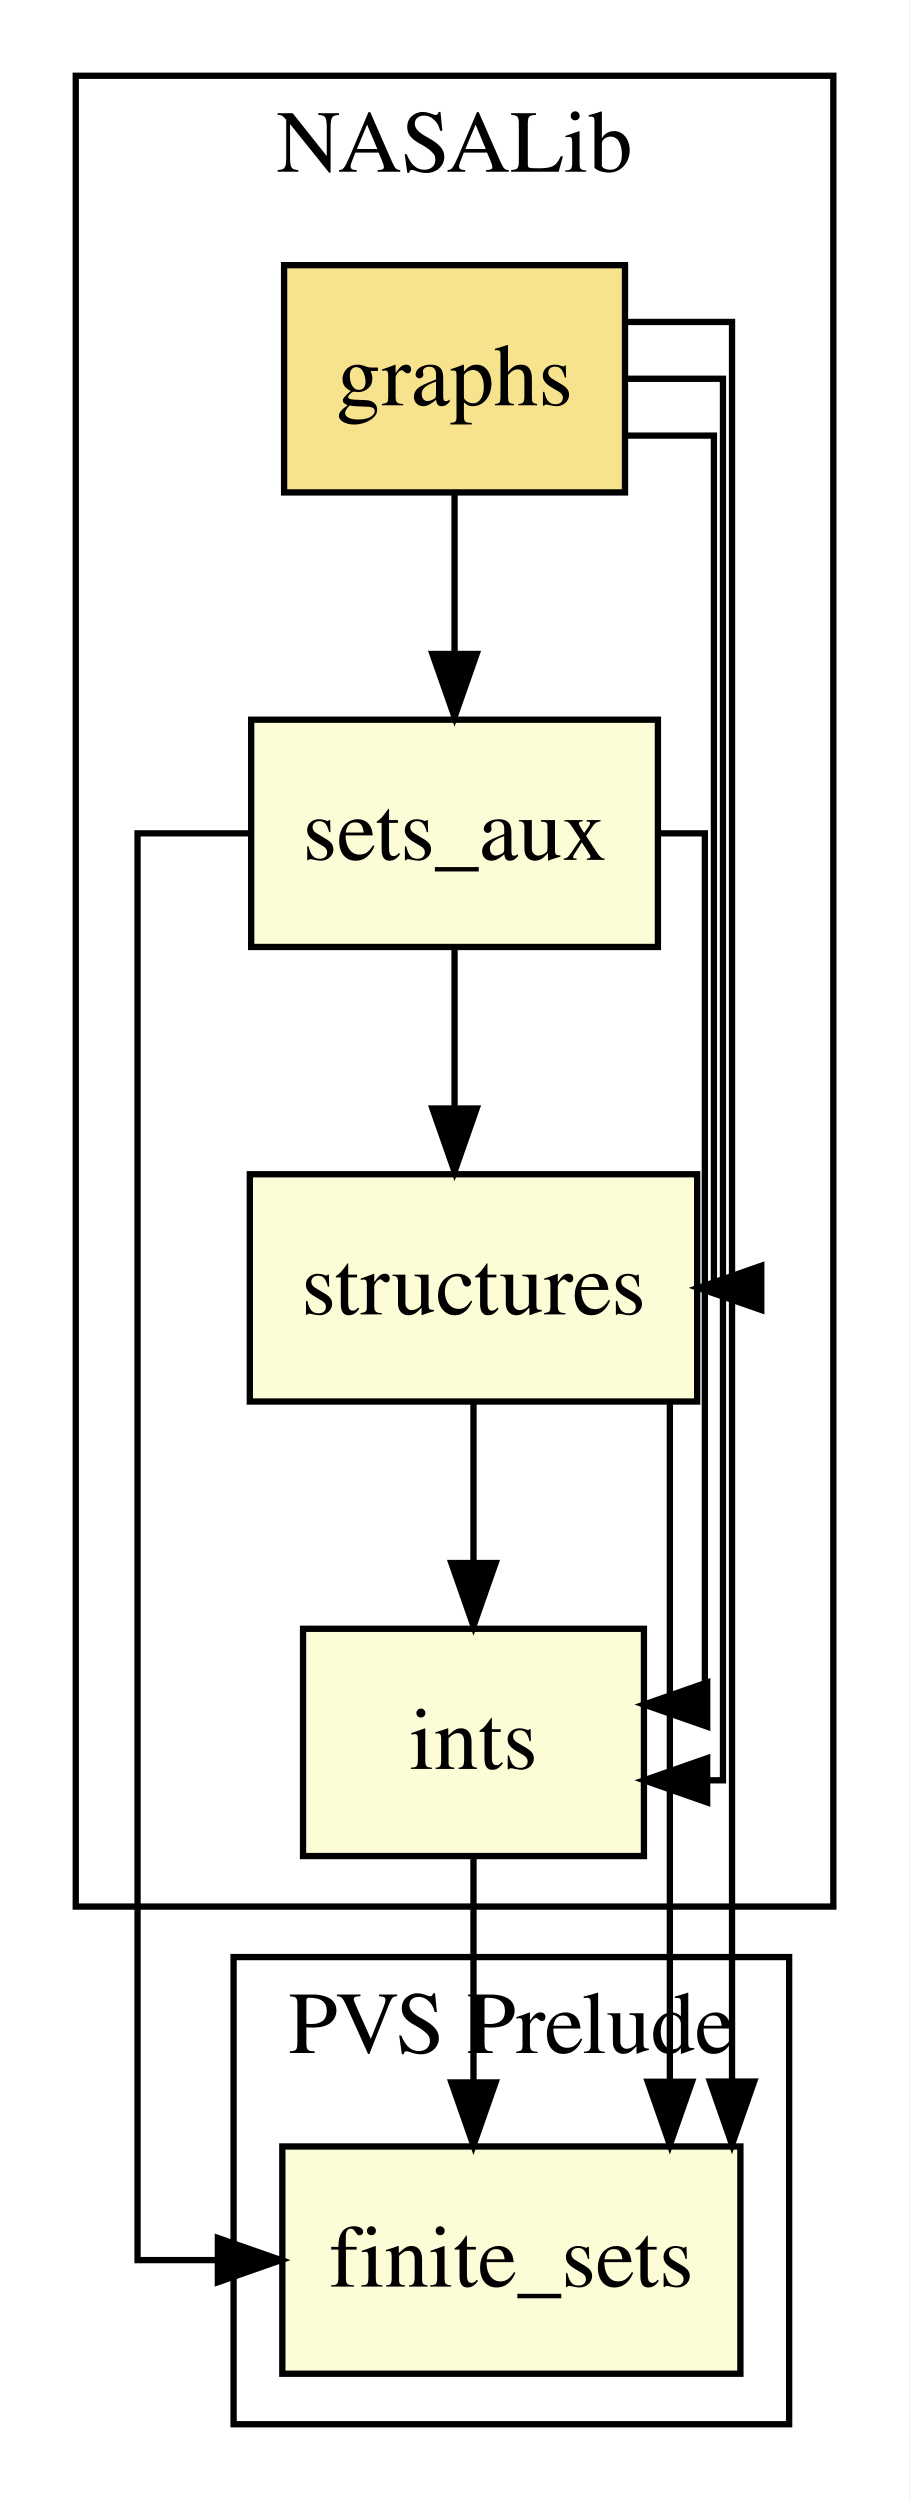
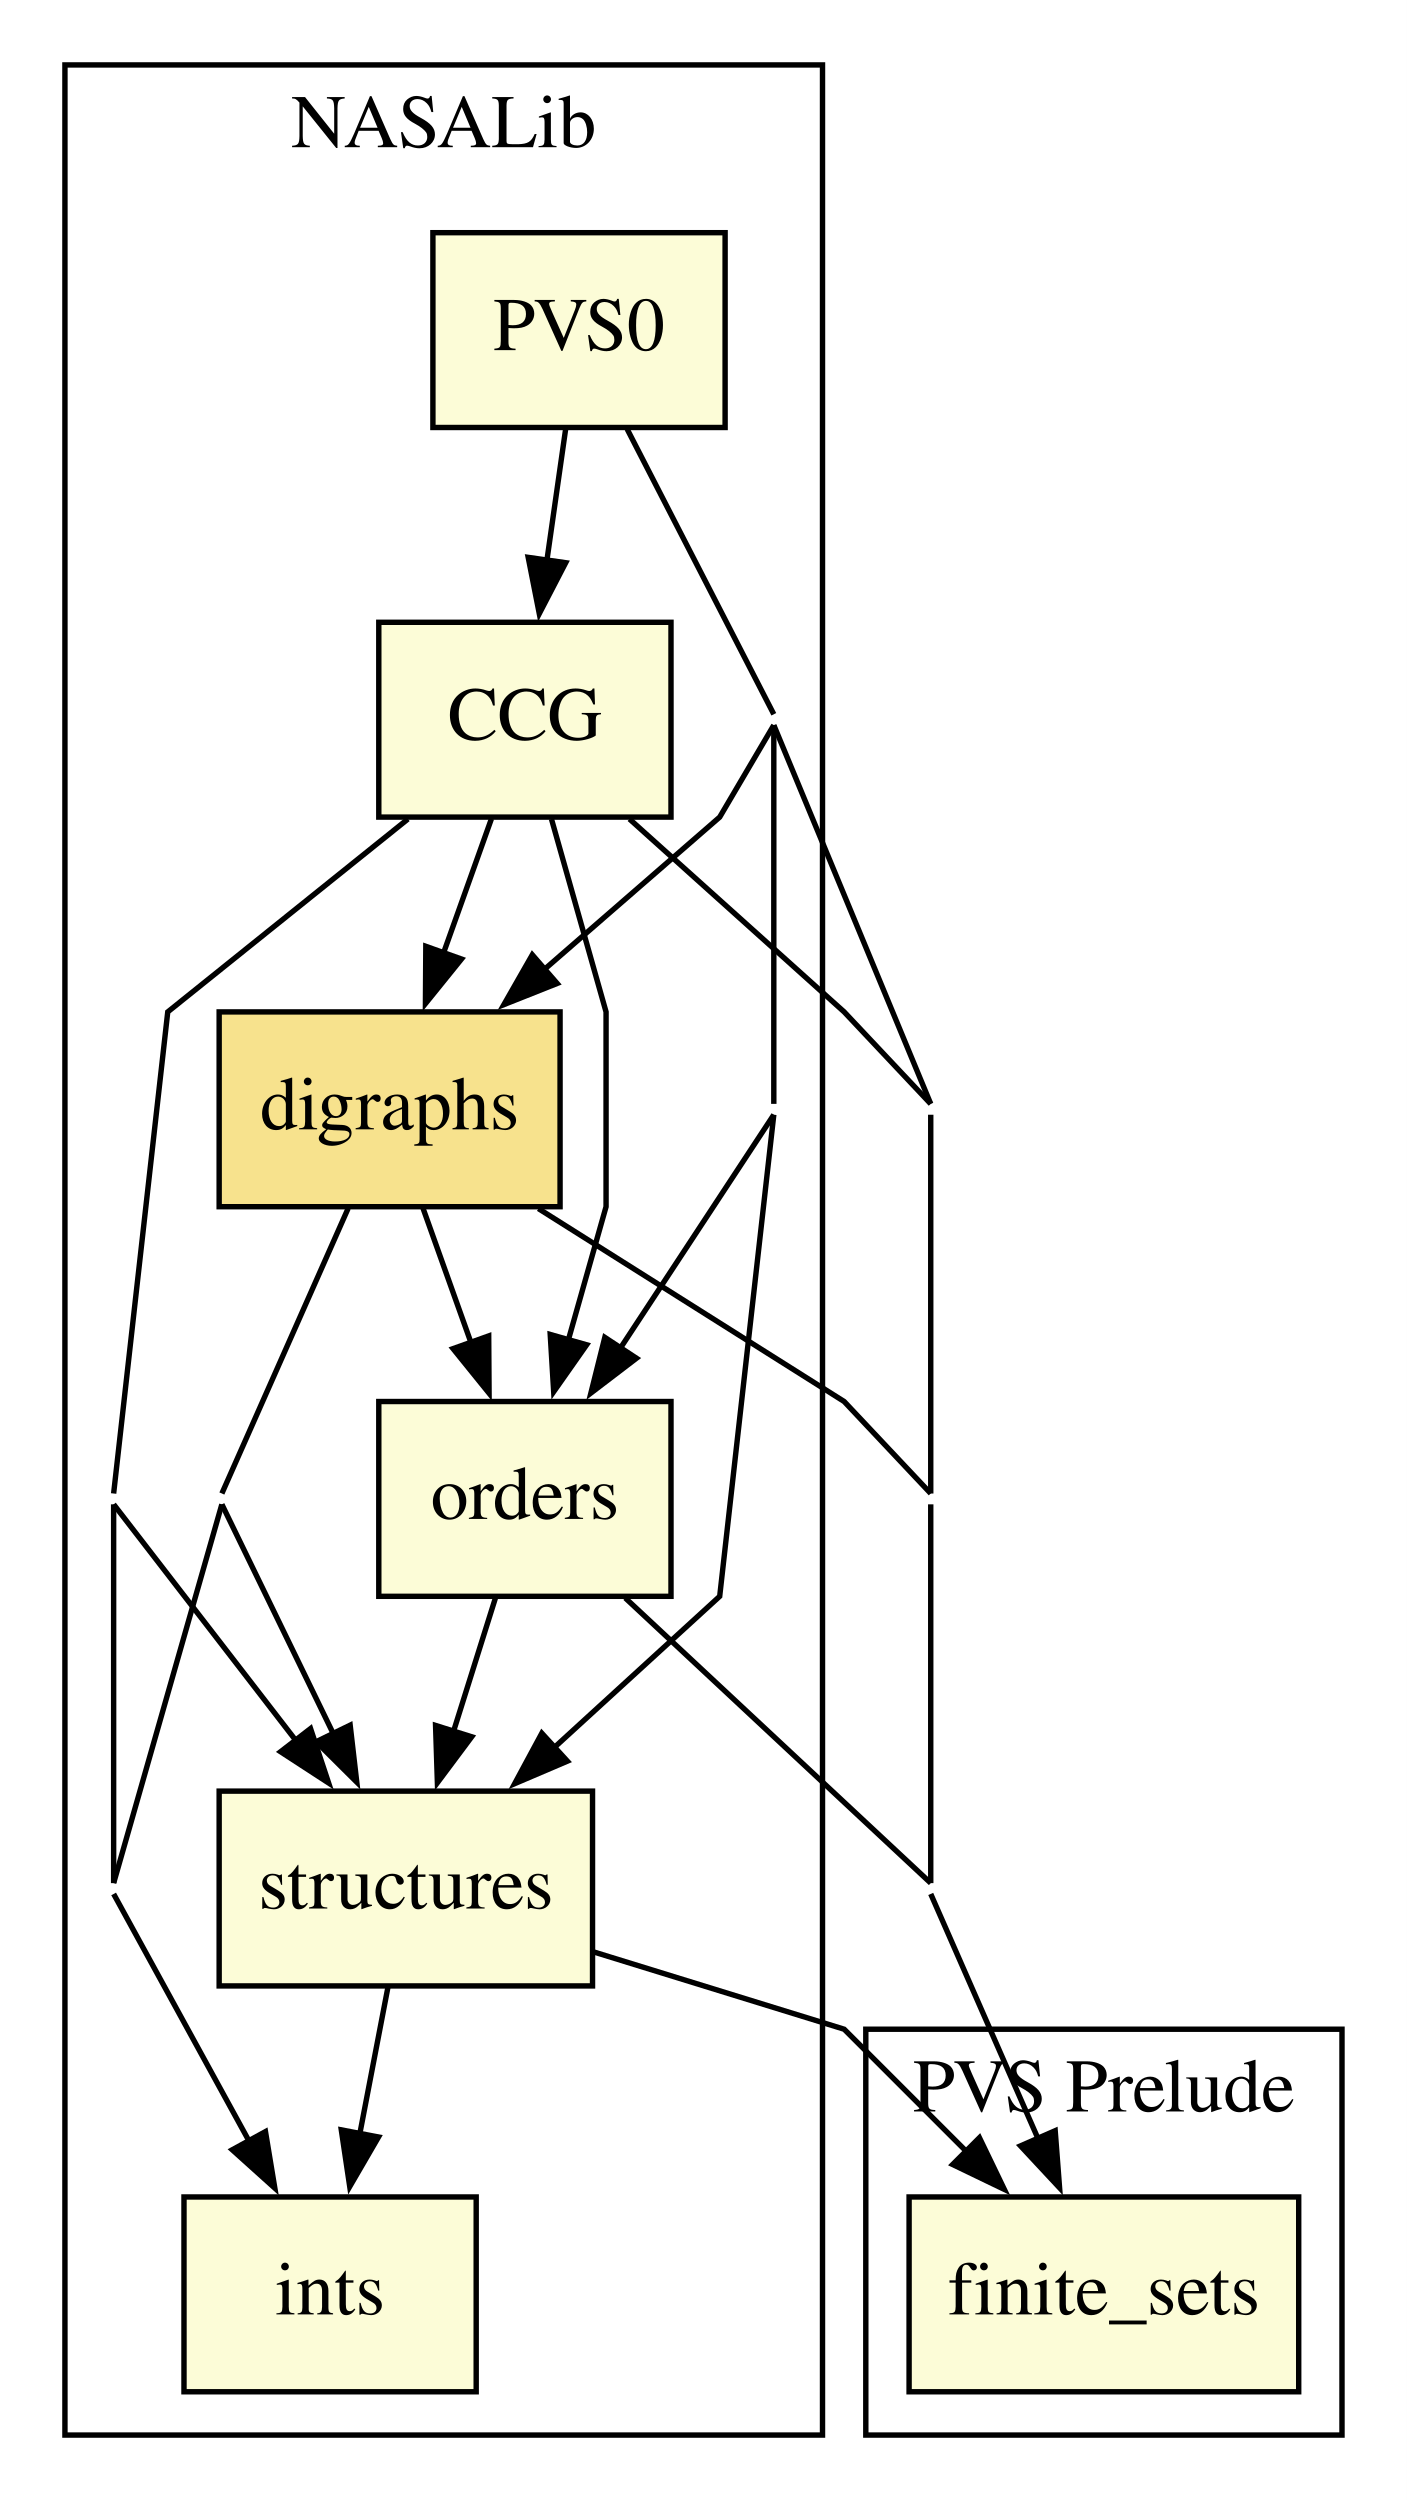
- <svg xmlns="http://www.w3.org/2000/svg" width="144pt" height="396pt" viewBox="0.00 0.00 144.00 396.00">
-   <g id="graph0" class="graph" transform="scale(1 1) rotate(0) translate(4 392)">
-     <polygon fill="#ffffff" stroke="transparent" points="-4,4 -4,-392 140,-392 140,4 -4,4" />
+ <svg xmlns="http://www.w3.org/2000/svg" width="260pt" height="462pt" viewBox="0.00 0.00 260.00 462.00">
+   <g id="graph0" class="graph" transform="scale(1 1) rotate(0) translate(4 458)">
+     <polygon fill="white" stroke="none" points="-4,4 -4,-458 256,-458 256,4 -4,4" />
    <g id="clust1" class="cluster">
-       <polygon fill="none" stroke="#000000" points="8,-90 8,-380 128,-380 128,-90 8,-90" />
-       <text text-anchor="middle" x="68" y="-364.8" font-family="Times,serif" font-size="14.00" fill="#000000">NASALib</text>
+       <polygon fill="none" stroke="black" points="8,-8 8,-446 148,-446 148,-8 8,-8" />
+       <text text-anchor="middle" x="78" y="-430.8" font-family="Times,serif" font-size="14.00">NASALib</text>
    </g>
    <g id="clust2" class="cluster">
-       <polygon fill="none" stroke="#000000" points="33,-8 33,-82 121,-82 121,-8 33,-8" />
-       <text text-anchor="middle" x="77" y="-66.8" font-family="Times,serif" font-size="14.00" fill="#000000">PVS Prelude</text>
+       <polygon fill="none" stroke="black" points="156,-8 156,-83 244,-83 244,-8 156,-8" />
+       <text text-anchor="middle" x="200" y="-67.8" font-family="Times,serif" font-size="14.00">PVS Prelude</text>
    </g>
    <g id="node1" class="node">
-       <polygon fill="#fcfcd7" stroke="#000000" points="113.28,-52 40.72,-52 40.72,-16 113.28,-16 113.28,-52" />
-       <text text-anchor="middle" x="77" y="-29.8" font-family="Times,serif" font-size="14.00" fill="#000000">finite_sets</text>
+       <polygon fill="#fcfcd7" stroke="black" points="120,-343 66,-343 66,-307 120,-307 120,-343" />
+       <text text-anchor="middle" x="93" y="-321.3" font-family="Times,serif" font-size="14.00">CCG</text>
+     </g>
+     <g id="node3" class="node">
+       <polygon fill="#f7e28d" stroke="black" points="99.5,-271 36.5,-271 36.5,-235 99.5,-235 99.5,-271" />
+       <text text-anchor="middle" x="68" y="-249.3" font-family="Times,serif" font-size="14.00">digraphs</text>
+     </g>
+     <g id="edge1" class="edge">
+       <path fill="none" stroke="black" d="M86.82,-306.7C84.13,-299.15 80.9,-290.12 77.89,-281.68" />
+       <polygon fill="black" stroke="black" points="81.28,-280.77 74.62,-272.53 74.69,-283.12 81.28,-280.77" />
+     </g>
+     <g id="node4" class="node">
+       <polygon fill="#fcfcd7" stroke="black" points="84,-52 30,-52 30,-16 84,-16 84,-52" />
+       <text text-anchor="middle" x="57" y="-30.3" font-family="Times,serif" font-size="14.00">ints</text>
+     </g>
+     <g id="edge2" class="edge">
+       <path fill="none" stroke="black" d="M17,-108C17,-108 30.68,-83.04 42.04,-62.3" />
+       <polygon fill="black" stroke="black" points="45.06,-64.08 46.79,-53.63 38.92,-60.72 45.06,-64.08" />
+       <path fill="none" stroke="black" d="M17,-180C17,-180 17,-110 17,-110" />
+     </g>
+     <g id="node5" class="node">
+       <polygon fill="#fcfcd7" stroke="black" points="120,-199 66,-199 66,-163 120,-163 120,-199" />
+       <text text-anchor="middle" x="93" y="-177.3" font-family="Times,serif" font-size="14.00">orders</text>
+     </g>
+     <g id="edge3" class="edge">
+       <path fill="none" stroke="black" d="M97.91,-306.65C102.29,-291.19 108,-271 108,-271 108,-271 108,-235 108,-235 108,-235 104.58,-222.92 101.01,-210.3" />
+       <polygon fill="black" stroke="black" points="104.41,-209.48 98.32,-200.81 97.68,-211.39 104.41,-209.48" />
+     </g>
+     <g id="node6" class="node">
+       <polygon fill="#fcfcd7" stroke="black" points="105.5,-127 36.5,-127 36.5,-91 105.5,-91 105.5,-127" />
+       <text text-anchor="middle" x="71" y="-105.3" font-family="Times,serif" font-size="14.00">structures</text>
+     </g>
+     <g id="edge4" class="edge">
+       <path fill="none" stroke="black" d="M71.39,-306.65C52.14,-291.19 27,-271 27,-271 27,-271 17,-182 17,-182" />
+       <path fill="none" stroke="black" d="M17,-180C17,-180 35.38,-156.18 50.69,-136.33" />
+       <polygon fill="black" stroke="black" points="53.39,-138.56 56.73,-128.5 47.85,-134.28 53.39,-138.56" />
+     </g>
+     <g id="node7" class="node">
+       <polygon fill="#fcfcd7" stroke="black" points="236,-52 164,-52 164,-16 236,-16 236,-52" />
+       <text text-anchor="middle" x="200" y="-30.3" font-family="Times,serif" font-size="14.00">finite_sets</text>
+     </g>
+     <g id="edge5" class="edge">
+       <path fill="none" stroke="black" d="M112.32,-306.65C129.53,-291.19 152,-271 152,-271 152,-271 168,-254 168,-254" />
+       <path fill="none" stroke="black" d="M168,-252C168,-252 168,-182 168,-182" />
    </g>
    <g id="node2" class="node">
-       <polygon fill="#f7e28d" stroke="#000000" points="95,-350 41,-350 41,-314 95,-314 95,-350" />
-       <text text-anchor="middle" x="68" y="-327.8" font-family="Times,serif" font-size="14.00" fill="#000000">graphs</text>
-     </g>
-     <g id="edge1" class="edge">
-       <path fill="none" stroke="#000000" d="M95.086,-341C104.132,-341 111.954,-341 111.954,-341 111.954,-341 111.954,-62.285 111.954,-62.285" />
-       <polygon fill="#000000" stroke="#000000" points="115.455,-62.285 111.954,-52.285 108.455,-62.285 115.455,-62.285" />
-     </g>
-     <g id="node3" class="node">
-       <polygon fill="#fcfcd7" stroke="#000000" points="98,-134 44,-134 44,-98 98,-98 98,-134" />
-       <text text-anchor="middle" x="71" y="-111.8" font-family="Times,serif" font-size="14.00" fill="#000000">ints</text>
-     </g>
-     <g id="edge2" class="edge">
-       <path fill="none" stroke="#000000" d="M95.169,-332C103.502,-332 110.519,-332 110.519,-332 110.519,-332 110.519,-110 110.519,-110 110.519,-110 108.015,-110 108.015,-110" />
-       <polygon fill="#000000" stroke="#000000" points="108.015,-106.5 98.015,-110 108.015,-113.5 108.015,-106.5" />
-     </g>
-     <g id="node4" class="node">
-       <polygon fill="#fcfcd7" stroke="#000000" points="100.214,-278 35.786,-278 35.786,-242 100.214,-242 100.214,-278" />
-       <text text-anchor="middle" x="68" y="-255.8" font-family="Times,serif" font-size="14.00" fill="#000000">sets_aux</text>
-     </g>
-     <g id="edge3" class="edge">
-       <path fill="none" stroke="#000000" d="M68,-313.831C68,-313.831 68,-288.413 68,-288.413" />
-       <polygon fill="#000000" stroke="#000000" points="71.5,-288.413 68,-278.413 64.5,-288.413 71.5,-288.413" />
-     </g>
-     <g id="node5" class="node">
-       <polygon fill="#fcfcd7" stroke="#000000" points="106.429,-206 35.571,-206 35.571,-170 106.429,-170 106.429,-206" />
-       <text text-anchor="middle" x="71" y="-183.8" font-family="Times,serif" font-size="14.00" fill="#000000">structures</text>
-     </g>
-     <g id="edge4" class="edge">
-       <path fill="none" stroke="#000000" d="M95.175,-323C102.815,-323 109.084,-323 109.084,-323 109.084,-323 109.084,-188 109.084,-188 109.084,-188 108.834,-188 108.834,-188" />
-       <polygon fill="#000000" stroke="#000000" points="116.585,-184.5 106.585,-188 116.585,-191.5 116.585,-184.5" />
-     </g>
-     <g id="edge5" class="edge">
-       <path fill="none" stroke="#000000" d="M71,-97.802C71,-97.802 71,-62.148 71,-62.148" />
-       <polygon fill="#000000" stroke="#000000" points="74.5,-62.148 71,-52.148 67.5,-62.148 74.5,-62.148" />
+       <polygon fill="#fcfcd7" stroke="black" points="130,-415 76,-415 76,-379 130,-379 130,-415" />
+       <text text-anchor="middle" x="103" y="-393.3" font-family="Times,serif" font-size="14.00">PVS0</text>
    </g>
    <g id="edge6" class="edge">
-       <path fill="none" stroke="#000000" d="M35.631,-260C25.915,-260 17.786,-260 17.786,-260 17.786,-260 17.786,-34 17.786,-34 17.786,-34 30.51,-34 30.51,-34" />
-       <polygon fill="#000000" stroke="#000000" points="30.51,-37.5 40.51,-34 30.51,-30.5 30.51,-37.5" />
+       <path fill="none" stroke="black" d="M100.53,-378.7C99.47,-371.32 98.22,-362.52 97.04,-354.25" />
+       <polygon fill="black" stroke="black" points="100.54,-354.01 95.66,-344.6 93.61,-355 100.54,-354.01" />
    </g>
    <g id="edge7" class="edge">
-       <path fill="none" stroke="#000000" d="M100.377,-260C104.684,-260 107.649,-260 107.649,-260 107.649,-260 107.649,-122 107.649,-122 107.649,-122 106.686,-122 106.686,-122" />
-       <polygon fill="#000000" stroke="#000000" points="108.02,-118.5 98.02,-122 108.02,-125.5 108.02,-118.5" />
+       <path fill="none" stroke="black" d="M139,-324C139,-324 129,-307 129,-307 129,-307 112.46,-292.63 96.6,-278.85" />
+       <polygon fill="black" stroke="black" points="98.96,-276.26 89.12,-272.35 94.37,-281.55 98.96,-276.26" />
+       <path fill="none" stroke="black" d="M111.9,-378.7C122.56,-357.97 139,-326 139,-326" />
    </g>
    <g id="edge8" class="edge">
-       <path fill="none" stroke="#000000" d="M68,-241.831C68,-241.831 68,-216.413 68,-216.413" />
-       <polygon fill="#000000" stroke="#000000" points="71.5,-216.413 68,-206.413 64.5,-216.413 71.5,-216.413" />
+       <path fill="none" stroke="black" d="M139,-252C139,-252 123.63,-228.61 110.65,-208.87" />
+       <polygon fill="black" stroke="black" points="113.62,-207 105.2,-200.57 107.77,-210.85 113.62,-207" />
+       <path fill="none" stroke="black" d="M139,-324C139,-324 139,-254 139,-254" />
    </g>
    <g id="edge9" class="edge">
-       <path fill="none" stroke="#000000" d="M102.107,-169.729C102.107,-169.729 102.107,-62.247 102.107,-62.247" />
-       <polygon fill="#000000" stroke="#000000" points="105.607,-62.247 102.107,-52.247 98.607,-62.247 105.607,-62.247" />
+       <path fill="none" stroke="black" d="M139,-252C139,-252 129,-163 129,-163 129,-163 113.27,-148.63 98.2,-134.85" />
+       <polygon fill="black" stroke="black" points="100.85,-132.54 91.11,-128.38 96.13,-137.7 100.85,-132.54" />
    </g>
    <g id="edge10" class="edge">
-       <path fill="none" stroke="#000000" d="M71,-169.831C71,-169.831 71,-144.413 71,-144.413" />
-       <polygon fill="#000000" stroke="#000000" points="74.5,-144.413 71,-134.413 67.5,-144.413 74.5,-144.413" />
+       <path fill="none" stroke="black" d="M139,-324C139,-324 168,-254 168,-254" />
+     </g>
+     <g id="edge11" class="edge">
+       <path fill="none" stroke="black" d="M60.34,-234.7C51.16,-213.97 37,-182 37,-182" />
+       <path fill="none" stroke="black" d="M37,-180C37,-180 17,-110 17,-110" />
+     </g>
+     <g id="edge12" class="edge">
+       <path fill="none" stroke="black" d="M74.18,-234.7C76.87,-227.15 80.1,-218.12 83.11,-209.68" />
+       <polygon fill="black" stroke="black" points="86.31,-211.12 86.38,-200.53 79.72,-208.77 86.31,-211.12" />
+     </g>
+     <g id="edge13" class="edge">
+       <path fill="none" stroke="black" d="M37,-180C37,-180 48.16,-157.03 57.69,-137.41" />
+       <polygon fill="black" stroke="black" points="60.71,-139.19 61.93,-128.66 54.42,-136.13 60.71,-139.19" />
+     </g>
+     <g id="edge14" class="edge">
+       <path fill="none" stroke="black" d="M95.5,-234.65C120,-219.19 152,-199 152,-199 152,-199 168,-182 168,-182" />
+       <path fill="none" stroke="black" d="M168,-180C168,-180 168,-110 168,-110" />
+     </g>
+     <g id="edge15" class="edge">
+       <path fill="none" stroke="black" d="M87.56,-162.7C85.22,-155.24 82.42,-146.32 79.79,-137.97" />
+       <polygon fill="black" stroke="black" points="83.17,-137.04 76.83,-128.55 76.49,-139.14 83.17,-137.04" />
+     </g>
+     <g id="edge16" class="edge">
+       <path fill="none" stroke="black" d="M168,-108C168,-108 178.84,-83.26 187.91,-62.59" />
+       <polygon fill="black" stroke="black" points="191,-64.25 191.81,-53.69 184.59,-61.44 191,-64.25" />
+       <path fill="none" stroke="black" d="M111.54,-162.7C133.75,-141.97 168,-110 168,-110" />
+     </g>
+     <g id="edge17" class="edge">
+       <path fill="none" stroke="black" d="M67.68,-90.7C66.12,-82.58 64.23,-72.68 62.46,-63.5" />
+       <polygon fill="black" stroke="black" points="65.95,-63.08 60.63,-53.92 59.07,-64.4 65.95,-63.08" />
+     </g>
+     <g id="edge18" class="edge">
+       <path fill="none" stroke="black" d="M105.82,-97.25C127.78,-90.48 152,-83 152,-83 152,-83 163.17,-71.83 174.73,-60.27" />
+       <polygon fill="black" stroke="black" points="177,-62.95 181.6,-53.4 172.05,-58 177,-62.95" />
    </g>
  </g>
</svg>
